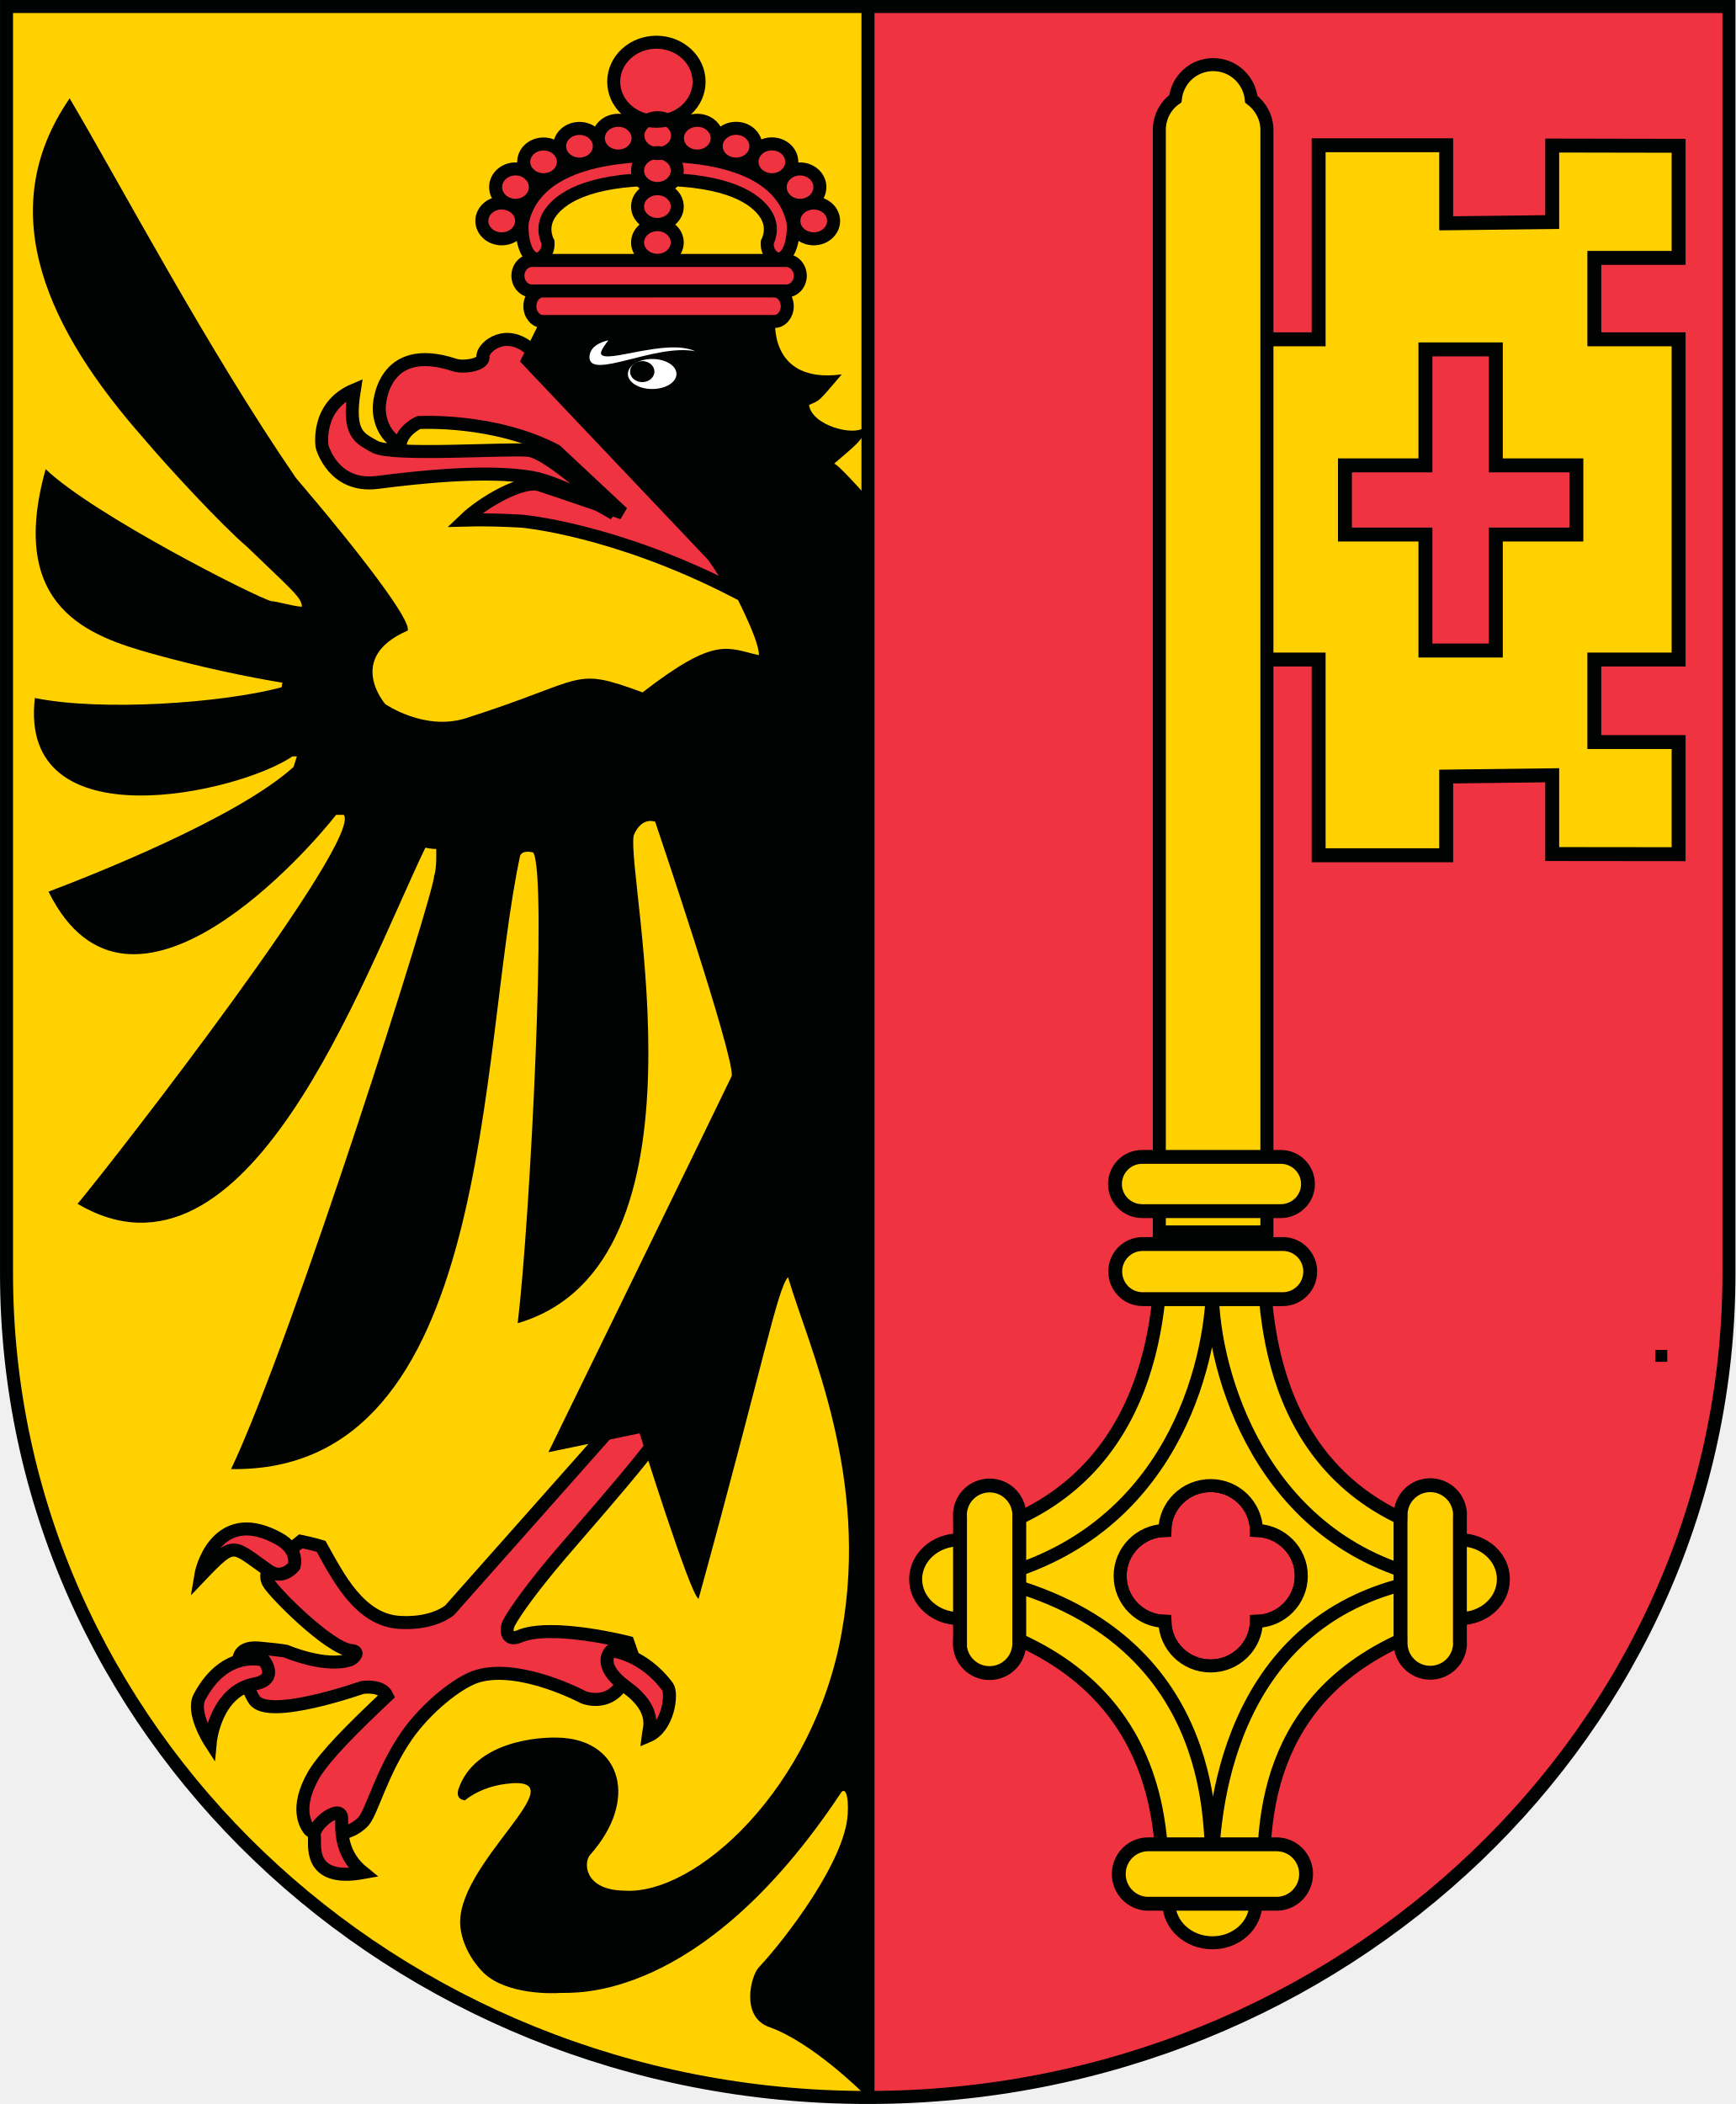
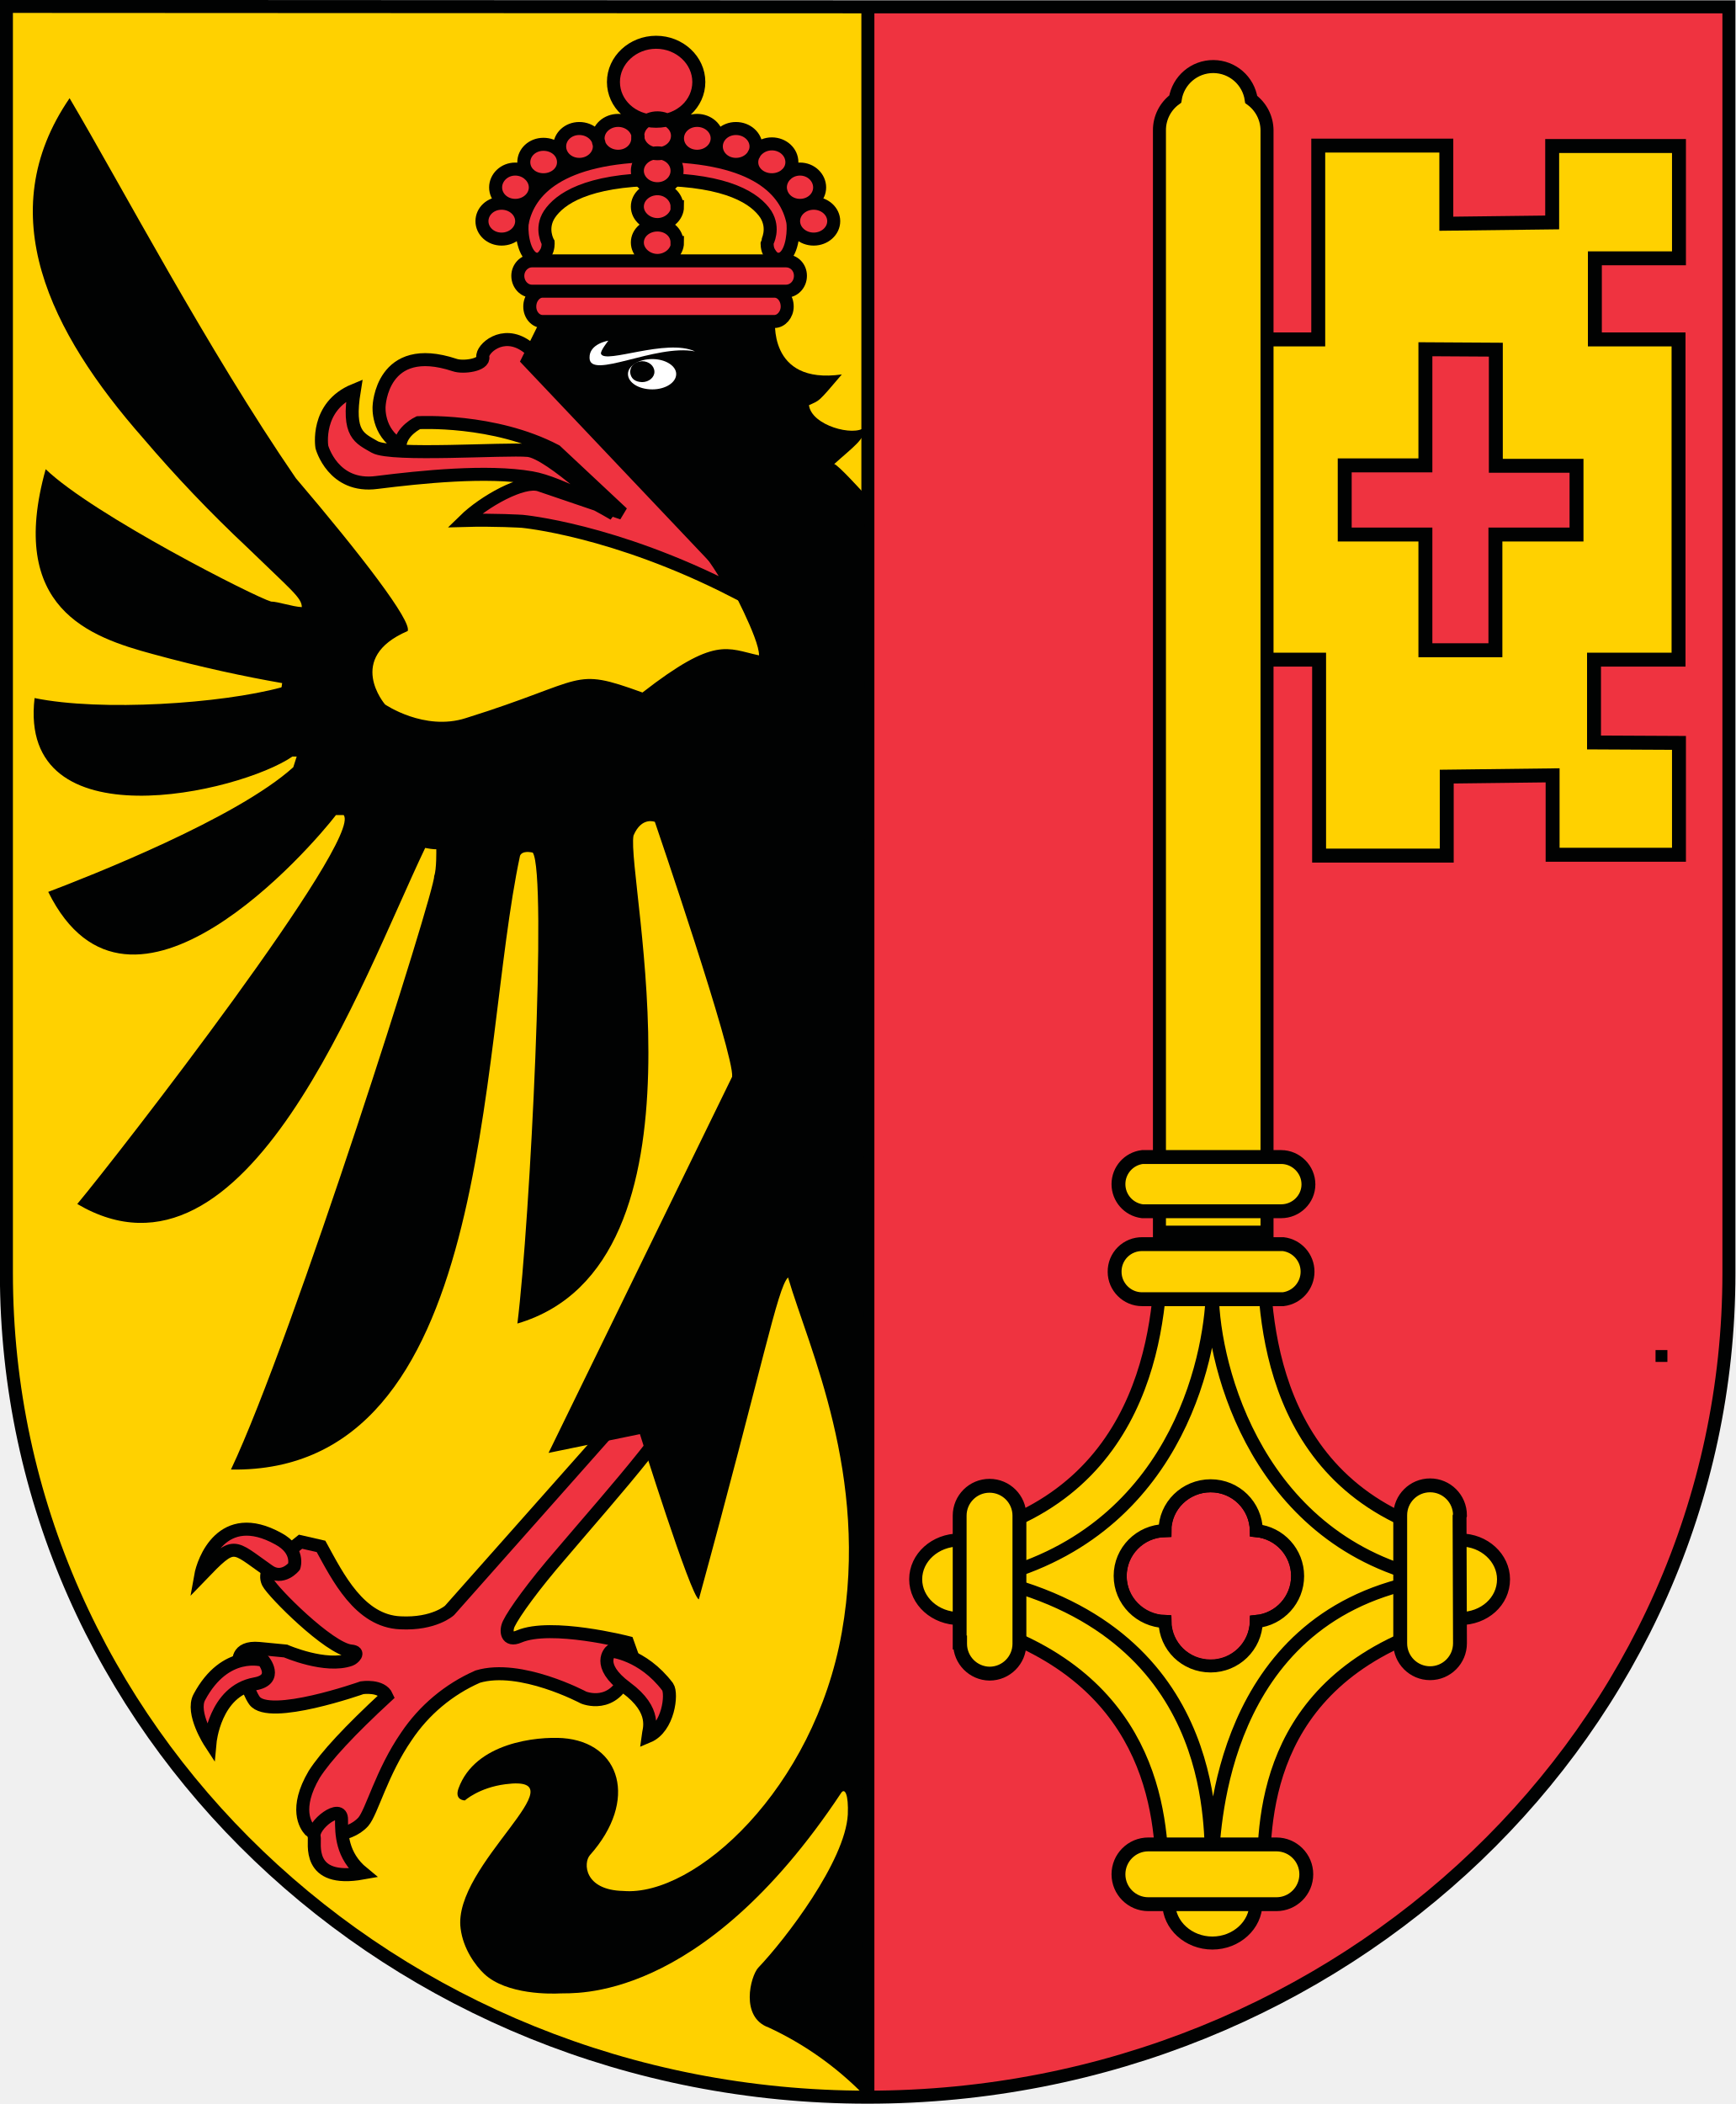
- <svg xmlns="http://www.w3.org/2000/svg" xmlns:xlink="http://www.w3.org/1999/xlink" xml:space="preserve" width="406.539" height="492.824" viewBox="-175.626 -214.155 406.539 492.824">
+ <svg xmlns="http://www.w3.org/2000/svg" xmlns:xlink="http://www.w3.org/1999/xlink" xml:space="preserve" width="406.5" height="492.8" viewBox="-175.6 -214.2 406.5 492.8">
  <defs>
    <clipPath id="b">
-       <use xlink:href="#a" width="406.539" height="492.824" style="overflow:visible" />
+       <use xlink:href="#a" width="406.5" height="492.8" style="overflow:visible" />
    </clipPath>
-     <path id="a" d="M-175.626-214.155h406.539v492.824h-406.539z" />
+     <path id="a" d="M-175.6-214.2h406.5v492.9h-406.5z" />
  </defs>
-   <path d="M27.502-212.635h201.902V84.091c0 106.609-90.328 193.047-201.773 193.047z" style="fill:#ef3340" />
-   <path d="M174.788-132.315v27.168h18.867v16.199h-18.867v27.168h-16.493v-27.168h-18.851v-16.199h18.851v-27.168zm23.078 91.973V-59.67h19.742v-75.008h-19.742v-19.071h19.742v-26.257l-29.609-.055v17.922l-24.836.293v-18.285H133.28v45.453h-20.344l-.102 75.008h20.446v45.843h29.883V-32.26l24.836-.305v18.457l29.609.031v-26.265z" style="fill:#ffd100;fill-opacity:1;stroke:#010202;stroke-width:3.264" />
-   <path d="M121.163-183.717c0-2.945-1.477-5.559-3.656-7.199-.461-4.543-4.266-8.105-8.922-8.105-4.625 0-8.391 3.496-8.875 7.992-2.297 1.625-3.75 4.305-3.75 7.313 0 .242-.016.488 0 .711V88.607h25.203zM96.499 74.408c-.047 13.124.602 54.234-37.562 68.812l-.032 24.969c38.141 14.609 37.766 47.359 37.813 60.531h23.656c.031-13.172-1.687-45.953 36.469-60.562v-24.844c-38.157-14.578-36.438-55.781-36.469-68.906zm11.469 59.406c5.898 0 10.656 4.703 10.75 10.5 5.82.149 10.5 4.843 10.5 10.656 0 5.812-4.68 10.562-10.5 10.656-.125 5.797-4.883 10.438-10.75 10.438-5.852 0-10.61-4.64-10.719-10.438-5.82-.14-10.469-4.859-10.469-10.656s4.649-10.5 10.469-10.656c.047-5.813 4.852-10.5 10.719-10.5z" style="fill:#ffd100;fill-opacity:1;stroke:#010202;stroke-width:3.048;stroke-miterlimit:10" />
-   <path d="M27.631 277.138c-111.41 0-201.73-86.438-201.73-193.047v-296.727H27.502z" style="fill:#ffd100" />
-   <path stroke-miterlimit="10" d="M213.553 103.435h0" style="fill:#ffd100;fill-opacity:1;stroke:#010202;stroke-width:2.776;stroke-linecap:square;stroke-miterlimit:10" />
-   <path d="M284.031 301.5c-.107 13.77-6.888 55.236-49.25 67.406-.552-4.617-4.865-8.233-10.094-8.219-5.609 0-10.187 4.133-10.187 9.22 0 5.085 4.579 9.218 10.188 9.218 5.344 0 9.734-3.756 10.125-8.531 52.848 14.05 47.97 61.082 49.218 64.344.527-6.958 1.914-55.245 47.906-64.563.272 4.866 4.706 8.75 10.125 8.75 5.633 0 10.125-4.117 10.125-9.219 0-5.086-4.492-9.234-10.125-9.219-5.244 0-9.573 3.636-10.093 8.282-38.917-10.582-48.349-51.286-47.938-67.469zm-.437 46.469c5.898 0 10.656 4.703 10.75 10.5 5.82.149 10.5 4.843 10.5 10.656 0 5.812-4.68 10.562-10.5 10.656-.125 5.797-4.883 10.438-10.75 10.438-5.852 0-10.61-4.64-10.719-10.438-5.82-.14-10.469-4.859-10.469-10.656s4.649-10.5 10.469-10.656c.047-5.813 4.852-10.5 10.719-10.5zm.437 88.625c-5.64 0-10.187 4.133-10.187 9.25 0 5.07 4.546 9.219 10.187 9.219 5.617 0 10.156-4.141 10.156-9.22 0-5.116-4.539-9.257-10.156-9.25z" style="fill:#ffd100;fill-opacity:1;stroke:#010202;stroke-width:3.048;stroke-linecap:square;stroke-miterlimit:10" transform="translate(-175.626 -214.155)" />
-   <path d="M123.077 231.755c.133 0 .219.016.352.016 3.836 0 6.914-3.148 6.914-6.969 0-3.836-3.078-6.961-6.914-6.961H93.374c-3.836 0-6.914 3.125-6.914 6.961s3.094 6.969 6.914 6.969c.133 0 .234-.016.344-.016zm-73.813-61.304c0 .109-.039.219-.039.328a6.937 6.937 0 0 0 6.969 6.953 6.94 6.94 0 0 0 6.953-6.953s-.016 0-.016-.016h.016v-29.969c0-.016.016-.031.016-.031 0-3.844-3.117-6.969-6.953-6.969a6.955 6.955 0 0 0-6.969 6.969c0 .094.031.219.031.328v29.359zm117.11-29.453c0-.125.031-.211.031-.289a6.985 6.985 0 0 0-6.977-6.984c-3.844 0-6.953 3.117-6.953 6.984h-.016v29.93h.016v.07a6.946 6.946 0 0 0 6.953 6.945c3.836 0 6.977-3.109 6.977-6.945 0-.133-.031-.211-.031-.328zm-41.493-63.766H92.084a6.43 6.43 0 0 0-6.453 6.438c0 3.563 2.828 6.461 6.406 6.477h32.844c3.547 0 6.43-2.898 6.43-6.477 0-3.547-2.867-6.438-6.43-6.438zm-.476-20.406H91.936c-3.508 0-6.367 2.844-6.367 6.359 0 3.508 2.844 6.328 6.328 6.344h32.508c3.508 0 6.383-2.836 6.383-6.344 0-3.516-2.875-6.359-6.383-6.359z" style="fill:#ffd100;fill-opacity:1;stroke:#010202;stroke-width:3.248;stroke-miterlimit:10" />
-   <path d="m-17.81 103.841-52.441 59.125s-3.637 3.313-11.559 2.906c-9.582-.422-14.664-10.813-18.598-17.828-1.496-.484-4.754-1.172-4.754-1.172l-6.734 5.406s-2.082 1.984-.867 4.25c1.195 2.266 14.305 15.469 19.41 15.922 2.352.203.414 1.891-.152 2.125-5.762 2.063-15.168-1.984-15.168-1.984s-.695-.18-6.258-.719c-5.566-.5-4.711 3.516-4.711 3.516s2.145 6.563 3.641 8.672c3.406 4.766 25.223-2.953 25.223-2.953s4.57-.734 5.824 1.953c-8.59 8.094-14.414 14.016-17.109 18.375-4.609 7.938-1.891 12.031-1.02 13.094 1.824 1.609 9.121 1.859 12.625-2.094 1.992-2.281 4.219-11.5 10.09-20.016 4.406-6.375 12.063-12.656 16.688-13.984 10.063-2.891 24.742 4.969 24.742 4.969s7.176 3.031 10.336-5.719c.848-2.375 1.059-4.344 1.059-4.344l-.977-2.797s-17.961-4.609-25.457-1.398c-2.945 1.266-3.273-1.477-2.449-3.094 1.25-2.477 5.738-8.742 12.305-16.398 12.266-14.305 29.535-33.359 30.617-41.141-4.025-2.406-4.306-4.672-4.306-4.672zM-53.232-162.26c-.32 1.457-.059 7.168 2.488 8.535 1.141.625 2.156-.023 2.91-1.129.75-1.086.594-2.582.594-2.582-.02-.031-1.832-3.184.336-6.555 2.383-3.652 8.711-8.055 25.352-8.18 16.621.133 22.949 4.527 25.32 8.18 2.168 3.371.367 6.523.352 6.555 0 0-.168 1.504.59 2.582.746 1.105 1.785 1.754 2.922 1.129 2.535-1.367 2.809-7.086 2.488-8.535-1.512-6.984-8.219-15.352-31.664-15.535-23.473.183-30.176 8.55-31.688 15.535zm7.871 53.695c-14.496-7.656-32.199-6.617-32.199-6.617s-3.977 1.832-4.336 5.234c-5.449-3.066-4.867-9.074-4.867-9.074s.449-15.352 17.641-9.629c2.051.68 6.938-.043 6.641-1.93-.305-1.832 4.551-6.496 10.207-2.488 5.656 4.016 42.938 43.742 48.547 57.234-28.09-14.41-49.563-16.234-49.563-16.234s-6.559-.457-13.543-.266c4.543-4.367 13.77-9.52 17.641-8.254 5.145 1.695 19.406 6.598 19.406 6.598zm-47.265-14.262c-1.664 10.422 1.227 11.262 4.785 13.301 3.969 2.258 30.703.363 35.938.832 5.215.48 20.133 14.859 20.133 14.859s-12.23-7.313-19.359-8.508c-10.336-1.758-25.816-.133-36.137 1.188-10.359 1.309-12.902-8.387-12.902-8.387s-1.587-9.449 7.542-13.285z" style="fill:#ef3340;fill-opacity:1;stroke:#010202;stroke-width:3.048" />
-   <path d="M27.709-212.549v488.945m-.207-489.031h201.902V84.091c0 106.609-90.328 193.047-201.773 193.047-111.41 0-201.73-86.438-201.73-193.047v-296.727z" style="fill:none;stroke:#010202;stroke-width:3.048" />
-   <path d="M-90.56 224.466c-5.059-4.078-5.098-9.313-5.016-12.484.094-4.094-6.984 1.344-6.41 3.953.313 1.477-1.945 10.969 11.426 8.531zm-35.809-30.547s1.117-11.938 10.496-13.672c5.641-1.078 2.047-5.523 2.047-5.523s-8.969-2.852-15.063 8.625c-1.952 3.672 2.52 10.57 2.52 10.57zm-2.234-39.015c.57-3.453 4.953-16 18.25-8.672 4.926 2.703 3.609 6.477 3.609 6.477s-2.633 3.359-5.93 1.063c-8.601-5.993-7.855-7.321-15.929 1.132zm104.801 37.562c4.754-2 5.719-9.953 4.563-11.531-5.859-7.867-13.219-8.453-13.219-8.453s-3.781 3.219 3.602 8.578c7.374 5.352 5.23 9.844 5.054 11.406zm6.831-366.672c0 2.319-2.081 4.199-4.648 4.199s-4.648-1.88-4.648-4.199 2.081-4.199 4.648-4.199 4.648 1.88 4.648 4.199zm5.114-20.806c0 5.112-4.477 9.256-10 9.256s-10-4.144-10-9.256 4.477-9.256 10-9.256 10 4.144 10 9.256zm-5.039 12.607c0 2.32-2.082 4.215-4.664 4.215-2.563 0-4.633-1.895-4.633-4.215 0-2.297 2.07-4.176 4.633-4.176 2.582 0 4.664 1.879 4.664 4.176zm-.075 25.047c0 2.306-2.081 4.176-4.648 4.176s-4.648-1.87-4.648-4.176 2.081-4.176 4.648-4.176 4.648 1.87 4.648 4.176zm0-8.414c0 2.315-2.081 4.191-4.648 4.191s-4.648-1.876-4.648-4.191 2.081-4.191 4.648-4.191 4.648 1.876 4.648 4.191zm27.321 3.359c0 2.32 2.082 4.199 4.664 4.199 2.543 0 4.641-1.879 4.641-4.199s-2.098-4.191-4.641-4.191c-2.582 0-4.664 1.871-4.664 4.191zm-3.199-7.914c0 2.363 2.063 4.266 4.648 4.266 2.559 0 4.641-1.902 4.641-4.266 0-2.352-2.082-4.254-4.641-4.254-2.586 0-4.648 1.903-4.648 4.254zm-6.609-5.918c0 2.305 2.09 4.184 4.672 4.184 2.555 0 4.648-1.879 4.648-4.184 0-2.328-2.094-4.207-4.648-4.207-2.583 0-4.672 1.879-4.672 4.207zm-8.391-3.656c0 2.313 2.086 4.176 4.664 4.176 2.559 0 4.641-1.863 4.641-4.176 0-2.32-2.082-4.199-4.641-4.199-2.578 0-4.664 1.879-4.664 4.199zm.23-1.887c0 2.315-2.085 4.191-4.656 4.191s-4.656-1.876-4.656-4.191 2.085-4.191 4.656-4.191 4.656 1.876 4.656 4.191zm-45.816 19.375c0 2.32-2.085 4.199-4.656 4.199s-4.656-1.88-4.656-4.199 2.085-4.199 4.656-4.199 4.656 1.88 4.656 4.199zm-1.43-12.175c2.57 0 4.656 1.91 4.656 4.262 0 2.355-2.086 4.266-4.656 4.266s-4.656-1.91-4.656-4.266c0-2.352 2.086-4.262 4.656-4.262zm11.222-1.657c0 2.31-2.081 4.184-4.648 4.184s-4.648-1.873-4.648-4.184 2.081-4.184 4.648-4.184 4.648 1.873 4.648 4.184zm8.419-3.656c0 2.306-2.085 4.176-4.656 4.176s-4.656-1.87-4.656-4.176 2.085-4.176 4.656-4.176 4.656 1.87 4.656 4.176zm9.078-1.887c0 2.315-2.085 4.191-4.656 4.191s-4.656-1.876-4.656-4.191 2.085-4.191 4.656-4.191 4.656 1.876 4.656 4.191zm-28.719 7.2c2.57 0 4.656 1.91 4.656 4.262 0 2.355-2.086 4.266-4.656 4.266s-4.656-1.91-4.656-4.266c0-2.352 2.086-4.262 4.656-4.262zm60.657 28.589v-.016l-54.266.016c-1.664 0-3.023 1.586-3.023 3.57 0 1.977 1.359 3.574 3.023 3.574H5.768c1.68 0 3.031-1.598 3.031-3.574 0-1.968-1.336-3.542-3.007-3.57zm2.75-7.14v-.016l-59.504.008c-1.848 0-3.336 1.598-3.336 3.574 0 1.992 1.488 3.582 3.336 3.582.051 0 .098-.016.16-.023h59.16c.066.008.121.023.168.023 1.84 0 3.328-1.59 3.328-3.582-.016-1.969-1.488-3.551-3.312-3.566z" style="fill:#ef3340;fill-opacity:1;stroke:#010202;stroke-width:3.048" />
-   <path d="M26.936-98.405s-6.41-7.199-7.16-7.145c4.328-3.801 7.566-6 7.16-8.535-2.418 2.223-12.402-.375-13.035-5.223 2.625-1.168 1.961-.449 7.656-7.152-17.437 2.313-15.574-13.21-15.574-13.21l-54.434-.543-5.359 10.73 48.801 51.461s7.305 13.434 7.168 17.336c-7.441-1.656-10.055-4.605-27.25 8.707-16.766-6.16-12.598-3.113-41.391 6.047-9.68 3.078-18.887-3.297-18.887-3.297s-9.457-10.84 5.238-17.215c.961-2.234-10.641-17.57-26.168-35.762-20.59-29.977-41.094-68.734-53.008-88.91-18.48 26.824-4.617 54.719 17.223 79.512 5.641 6.688 18.305 20.398 24.371 25.566 10.352 10.008 12.809 11.855 12.809 14-2.152-.094-5.609-1.246-7.16-1.297-3.633-.965-41.563-20.141-52.867-30.934-9.109 32.617 10.371 39.16 25.16 43.289 11.273 3.125 21.672 5.309 30.305 6.734-.238.969-.039.641-.246 1.098-14.059 3.703-42.168 5.656-57.746 2.484-4 34.172 47.961 22.172 60.352 13.672.746-.016 1.035 0 1.035 0s-.418 1.313-.785 2.473C-120.153-22.484-154.305-9.062-164.258-5.3c19.188 38.766 61.832-10.816 67.371-18 .902.031 1.031 0 1.781 0 4.586 5.621-52.781 79.625-62.352 91.125 39.754 23.375 66.473-52.078 81.473-83.422 1.895.375 2.551.281 2.551.281s.168 4.816-.504 6.324c.395 2.801-33.063 108.41-47.551 138.941 61.734.984 57.785-97.316 67.695-143.629.328-1 1.664-1.141 3.074-.813 3.367 4.984-.707 86.215-3.633 110.277C-7.24 81.919-29.056-8.686-27.169-18.491c1.863-4.508 5.023-3.188 5.023-3.188S-3.634 32.978-4.201 37.857c-2.168 4.617-42.953 88.141-42.953 88.141l21.375-4.422s11.848 37.938 13.801 38.766C3.19 105.201 6.526 87.529 8.983 85.013c4.816 16.375 19.164 46.422 12.582 83.125-6.52 36.688-34.391 61.875-51.133 60.547-9.211-.203-9.41-6.594-7.816-8.375 11.422-12.836 7.207-26.422-6.395-27.406-5.941-.43-20.512.984-24.375 11.797-.992 2.781 1.465 2.828 1.465 2.828s3.32-3.031 9.527-3.836c18.375-2.367-12.582 19-10.582 33.82.66 4.836 3.574 8.703 5.527 10.539 5.352 5.031 15.918 4.75 17.848 4.602 2.793-.18 32.766 2.805 65.727-46.852.922-1.406 1.879.281 1.602 4.953-.578 10.938-14.555 29.227-20.848 35.938-1.832 1.93-4.328 11.57 2.48 13.961 10.199 3.625 22.094 15.578 22.094 15.578z" clip-path="url(#b)" style="fill:#010202" />
-   <path d="M-17.154-126.565c0 1.961-2.543 3.527-5.695 3.527-3.137 0-5.688-1.566-5.688-3.527 0-1.926 2.551-3.504 5.688-3.504 3.152-.008 5.695 1.578 5.695 3.504" style="fill:#fff" />
-   <path d="M-22.322-127.124c0 1.367-1.281 2.473-2.848 2.473-1.586 0-2.863-1.105-2.863-2.473 0-1.352 1.277-2.449 2.863-2.449 1.567 0 2.848 1.098 2.848 2.449" style="fill:#010202" />
-   <path d="M-33.115-134.436s-4.461.766-4.422 3.984c.102 5.352 15.496-3.258 24.766-1.434-6.727-3.113-21.055 3.051-22.055.633-.297-.679 1.711-3.183 1.711-3.183" style="fill:#fff" />
+   <path d="M27.5-212.6h201.9V84c0 106.6-90.3 193-201.8 193z" style="fill:#ef3340" />
+   <path d="M174.8-132.3v27.2h18.9V-89h-19v27.1h-16.4V-89h-18.9v-16.2h18.9v-27.2zm23 92v-19.4h19.8v-75H198v-19h19.7V-180H188v17.9l-24.8.3v-18.3h-30v45.4H113v75h20.4v45.9h29.9v-18.5l24.8-.3V-14h29.6v-26.2z" style="fill:#ffd100;fill-opacity:1;stroke:#010202;stroke-width:3.264" />
+   <path d="M121.2-183.7a9 9 0 0 0-3.7-7.2 9 9 0 0 0-17.8-.1 9 9 0 0 0-3.7 7.3V88.6h25.2zM96.5 74.4c0 13.1.6 54.2-37.6 68.8v25c38.1 14.6 37.8 47.3 37.8 60.5h23.7c0-13.2-1.7-46 36.4-60.5v-24.9c-38.1-14.6-36.4-55.8-36.4-68.9zm11.5 59.4c5.9 0 10.6 4.7 10.7 10.5a10.7 10.7 0 0 1 0 21.3 10.7 10.7 0 0 1-10.7 10.5c-5.9 0-10.6-4.7-10.8-10.5-5.8-.1-10.4-4.8-10.4-10.6s4.6-10.5 10.4-10.7c.1-5.8 4.9-10.5 10.8-10.5z" style="fill:#ffd100;fill-opacity:1;stroke:#010202;stroke-width:3.048;stroke-miterlimit:10" />
+   <path d="M27.6 277.1c-111.4 0-201.7-86.4-201.7-193v-296.7H27.5z" style="fill:#ffd100" />
+   <path stroke-miterlimit="10" d="M213.6 103.4h0" style="fill:#ffd100;fill-opacity:1;stroke:#010202;stroke-width:2.776;stroke-linecap:square;stroke-miterlimit:10" />
+   <path d="M284 301.5c0 13.8-6.9 55.2-49.2 67.4-.6-4.6-4.9-8.2-10.1-8.2-5.6 0-10.2 4.1-10.2 9.2s4.6 9.2 10.2 9.2c5.3 0 9.7-3.7 10.1-8.5 52.9 14 48 61 49.2 64.3.6-7 2-55.2 48-64.5.2 4.8 4.6 8.7 10 8.7 5.7 0 10.2-4 10.2-9.2 0-5-4.5-9.2-10.1-9.2-5.3 0-9.6 3.6-10.1 8.3-39-10.6-48.4-51.3-48-67.5zm-.4 46.5c5.9 0 10.6 4.7 10.7 10.5a10.7 10.7 0 0 1 0 21.3 10.7 10.7 0 0 1-10.7 10.4c-5.9 0-10.6-4.6-10.7-10.4-5.8-.2-10.5-4.9-10.5-10.7s4.7-10.5 10.5-10.6c0-5.8 4.8-10.5 10.7-10.5zm.4 88.6c-5.6 0-10.2 4.1-10.2 9.2s4.6 9.3 10.2 9.3 10.2-4.2 10.2-9.3c0-5-4.6-9.2-10.2-9.2z" style="fill:#ffd100;fill-opacity:1;stroke:#010202;stroke-width:3.048;stroke-linecap:square;stroke-miterlimit:10" transform="translate(-175.6 -214.2)" />
+   <path d="M123 231.8h.4a7 7 0 0 0 7-7 7 7 0 0 0-7-7h-30a7 7 0 0 0 0 14h.3zm-73.7-61.3v.3a7 7 0 0 0 6.9 7 7 7 0 0 0 7-7v-30a7 7 0 0 0-7-7 7 7 0 0 0-7 7v29.7zm117-29.5.1-.3a7 7 0 0 0-7-7 7 7 0 0 0-7 7v30a7 7 0 0 0 7 7 7 7 0 0 0 7-7v-.3zM125 77.2H92a6.4 6.4 0 0 0-6.5 6.5c0 3.5 2.9 6.4 6.4 6.4H125a6.5 6.5 0 0 0 0-12.9zm-.5-20.4H92a6.4 6.4 0 0 0 0 12.7h32.5c3.5 0 6.4-2.8 6.4-6.3s-2.9-6.4-6.4-6.4z" style="fill:#ffd100;fill-opacity:1;stroke:#010202;stroke-width:3.248;stroke-miterlimit:10" />
+   <path d="M-17.8 103.8-70.3 163s-3.6 3.3-11.5 2.9c-9.6-.4-14.7-10.8-18.6-17.9l-4.8-1.1-6.7 5.4s-2 2-.9 4.2 14.3 15.5 19.4 16c2.4.2.5 1.8-.1 2-5.8 2.1-15.2-2-15.2-2l-6.2-.6c-5.6-.5-4.7 3.5-4.7 3.5s2.1 6.6 3.6 8.7c3.4 4.7 25.2-3 25.2-3s4.6-.7 5.8 2q-13 12-17 18.3c-4.7 8-2 12-1 13.1 1.7 1.6 9 1.9 12.5-2 2-2.3 4.3-11.6 10.1-20a39 39 0 0 1 16.7-14c10-3 24.8 4.9 24.8 4.9s7.1 3 10.3-5.7c.8-2.4 1-4.4 1-4.4l-1-2.8s-17.9-4.6-25.4-1.4c-3 1.3-3.2-1.4-2.4-3 1.2-2.5 5.7-8.8 12.3-16.4 12.2-14.4 29.5-33.4 30.6-41.2-4-2.4-4.3-4.7-4.3-4.7zm-35.4-266c-.4 1.4 0 7.1 2.5 8.5q1.7.8 2.9-1.2c.7-1 .6-2.5.6-2.5s-1.9-3.2.3-6.6c2.4-3.6 8.7-8 25.3-8.2 16.7.2 23 4.6 25.4 8.2 2.1 3.4.3 6.5.3 6.6s-.1 1.5.6 2.5q1.2 2 3 1.2c2.5-1.4 2.7-7.1 2.4-8.6-1.5-7-8.2-15.3-31.6-15.5-23.5.2-30.2 8.6-31.7 15.5zm7.8 53.6c-14.5-7.6-32.2-6.6-32.2-6.6s-4 1.9-4.3 5.3c-5.4-3.1-4.9-9.1-4.9-9.1s.5-15.4 17.7-9.7c2 .7 7 0 6.6-1.9-.3-1.8 4.6-6.5 10.2-2.5 5.7 4 43 43.8 48.6 57.3-28.1-14.4-49.6-16.3-49.6-16.3s-6.5-.4-13.5-.2c4.5-4.4 13.7-9.6 17.6-8.3l19.4 6.6zm-47.2-14.2c-1.7 10.4 1.2 11.2 4.8 13.3 4 2.2 30.7.3 35.9.8s20.1 14.9 20.1 14.9-12.2-7.3-19.3-8.5c-10.4-1.8-25.8-.2-36.2 1.1-10.3 1.4-12.9-8.3-12.9-8.3s-1.6-9.5 7.6-13.3z" style="fill:#ef3340;fill-opacity:1;stroke:#010202;stroke-width:3.048" />
+   <path d="M27.7-212.5v488.9m-.2-489h201.9V84c0 106.6-90.3 193-201.8 193-111.4 0-201.7-86.4-201.7-193v-296.7z" style="fill:none;stroke:#010202;stroke-width:3.048" />
+   <path d="M-90.6 224.5c-5-4.1-5-9.3-5-12.5.1-4.1-7 1.3-6.4 4 .3 1.4-2 10.9 11.4 8.5zm-35.8-30.6s1.1-12 10.5-13.7c5.7-1 2-5.5 2-5.5s-8.9-2.8-15 8.6c-2 3.7 2.5 10.6 2.5 10.6zm-2.2-39c.6-3.4 5-16 18.2-8.7 5 2.7 3.7 6.5 3.7 6.5s-2.7 3.4-6 1c-8.6-6-7.8-7.2-15.9 1.2zm104.8 37.6c4.8-2 5.7-10 4.6-11.6-5.9-7.8-13.3-8.4-13.3-8.4s-3.7 3.2 3.6 8.6 5.3 9.8 5.1 11.4zm6.8-366.7c0 2.3-2 4.2-4.6 4.2s-4.7-1.9-4.7-4.2 2.1-4.2 4.7-4.2 4.6 1.9 4.6 4.2zm5.1-20.8c0 5.1-4.4 9.2-10 9.2s-10-4.1-10-9.2 4.5-9.3 10-9.3 10 4.2 10 9.3zm-5 12.6c0 2.3-2 4.2-4.7 4.2-2.5 0-4.6-1.9-4.6-4.2s2-4.2 4.6-4.2 4.7 1.9 4.7 4.2zm0 25c0 2.3-2.2 4.2-4.7 4.2s-4.7-1.9-4.7-4.2 2.1-4.1 4.7-4.1 4.6 1.8 4.6 4.1zm0-8.4c0 2.3-2.2 4.2-4.7 4.2s-4.7-1.9-4.7-4.2 2.1-4.2 4.7-4.2 4.6 2 4.6 4.2zm27.2 3.4c0 2.3 2.1 4.2 4.7 4.2s4.7-1.9 4.7-4.2-2.1-4.2-4.7-4.2-4.7 1.9-4.7 4.2zm-3.1-8c0 2.4 2 4.3 4.6 4.3s4.6-1.9 4.6-4.2-2-4.3-4.6-4.3-4.6 2-4.6 4.3zm-6.7-5.8c0 2.3 2.1 4.1 4.7 4.1s4.7-1.8 4.7-4.1c0-2.4-2.1-4.3-4.7-4.3s-4.7 2-4.7 4.3zm-8.3-3.7c0 2.3 2 4.2 4.6 4.2s4.7-1.9 4.7-4.2-2.1-4.2-4.7-4.2-4.6 1.9-4.6 4.2zm.2-1.9c0 2.3-2.1 4.2-4.7 4.2s-4.6-1.9-4.6-4.2 2-4.2 4.6-4.2 4.7 1.9 4.7 4.2zm-45.8 19.4c0 2.3-2.1 4.2-4.7 4.2s-4.6-1.9-4.6-4.2 2-4.2 4.6-4.2 4.7 1.9 4.7 4.2zm-1.5-12.2c2.6 0 4.7 2 4.7 4.3s-2.1 4.2-4.7 4.2-4.6-1.9-4.6-4.2 2-4.3 4.6-4.3zm11.3-1.6c0 2.3-2.1 4.1-4.7 4.1s-4.6-1.8-4.6-4.1 2-4.2 4.6-4.2 4.7 1.8 4.7 4.2zm8.4-3.7c0 2.3-2.1 4.2-4.7 4.2s-4.6-1.9-4.6-4.2 2-4.2 4.6-4.2 4.7 1.9 4.7 4.2zm9-1.9c0 2.3-2 4.2-4.6 4.2s-4.7-1.9-4.7-4.2 2.1-4.2 4.7-4.2 4.7 1.9 4.7 4.2zm-28.7 7.2c2.6 0 4.7 2 4.7 4.3s-2.1 4.2-4.7 4.2-4.6-1.9-4.6-4.2 2-4.3 4.6-4.3zM5.8-146h-54.3c-1.6 0-3 1.6-3 3.6s1.4 3.5 3 3.5H5.8c1.6 0 3-1.6 3-3.5 0-2-1.3-3.6-3-3.6zm2.7-7.1H-51c-1.8 0-3.3 1.6-3.3 3.5 0 2 1.5 3.6 3.3 3.6H8.5c1.9 0 3.4-1.6 3.4-3.6s-1.5-3.5-3.4-3.5z" style="fill:#ef3340;fill-opacity:1;stroke:#010202;stroke-width:3.048" />
+   <path d="M27-98.4s-6.5-7.2-7.2-7.1c4.3-3.9 7.5-6 7.1-8.6-2.4 2.2-12.4-.4-13-5.2 2.6-1.2 2-.5 7.7-7.2C4-124 6-139.7 6-139.7l-54.5-.5-5.3 10.7L-5-78s7.3 13.4 7.2 17.3C-5.3-62.3-8-65.3-25.1-52c-16.8-6.1-12.6-3-41.4 6-9.7 3.1-18.9-3.2-18.9-3.2s-9.4-10.9 5.3-17.2c1-2.3-10.7-17.6-26.2-35.8-20.6-30-41-68.7-53-89-18.5 27-4.6 54.8 17.2 79.6A315 315 0 0 0-117.7-86c10.3 10 12.8 11.8 12.8 14-2.2-.1-5.6-1.3-7.2-1.3-3.6-1-41.5-20.2-52.8-31C-174-71.7-154.6-65-139.8-61c11.3 3.1 21.7 5.3 30.3 6.8-.2 1 0 .6-.2 1-14 3.8-42.2 5.7-57.8 2.5-4 34.2 48 22.2 60.4 13.7h1l-.8 2.5c-13.3 12-47.4 25.4-57.4 29.2 19.2 38.8 61.9-10.8 67.4-18h1.8c4.6 5.6-52.8 79.6-62.4 91.1 39.8 23.4 66.5-52 81.5-83.4 2 .4 2.6.3 2.6.3s.1 4.8-.5 6.3c.4 2.8-33.1 108.4-47.6 139 61.7 1 57.8-97.4 67.7-143.7.3-1 1.7-1.1 3-.8 3.4 5-.6 86.2-3.6 110.3C-7.2 81.9-29-8.7-27.2-18.5c1.9-4.5 5-3.2 5-3.2S-3.5 33-4.1 38l-43 88.1 21.4-4.4s11.9 38 13.8 38.7C3.2 105.2 6.5 87.5 9 85c4.8 16.4 19.1 46.4 12.6 83.1s-34.4 62-51.2 60.6c-9.2-.2-9.4-6.6-7.8-8.4 11.4-12.8 7.2-26.4-6.4-27.4-6-.4-20.5 1-24.4 11.8-1 2.8 1.5 2.8 1.5 2.8s3.3-3 9.5-3.8c18.4-2.4-12.5 19-10.5 33.8.6 4.8 3.5 8.7 5.5 10.6 5.3 5 15.9 4.7 17.8 4.6 2.8-.2 32.8 2.8 65.8-46.9.9-1.4 1.8.3 1.6 5-.6 10.9-14.6 29.2-21 35.9-1.8 2-4.3 11.6 2.5 14a76 76 0 0 1 22 15.5z" clip-path="url(#b)" style="fill:#010202" />
+   <path d="M-17.2-126.6c0 2-2.5 3.6-5.6 3.6-3.2 0-5.7-1.6-5.7-3.6 0-1.9 2.5-3.5 5.7-3.5 3.1 0 5.6 1.6 5.6 3.5" style="fill:#fff" />
+   <path d="M-22.3-127.1c0 1.3-1.3 2.4-2.9 2.4q-2.6-.1-2.8-2.4.2-2.3 2.8-2.5c1.6 0 2.9 1.1 2.9 2.5" style="fill:#010202" />
+   <path d="M-33.1-134.4s-4.5.7-4.4 4c0 5.3 15.5-3.3 24.7-1.5-6.7-3.1-21 3-22 .6-.3-.6 1.7-3.1 1.7-3.1" style="fill:#fff" />
</svg>
